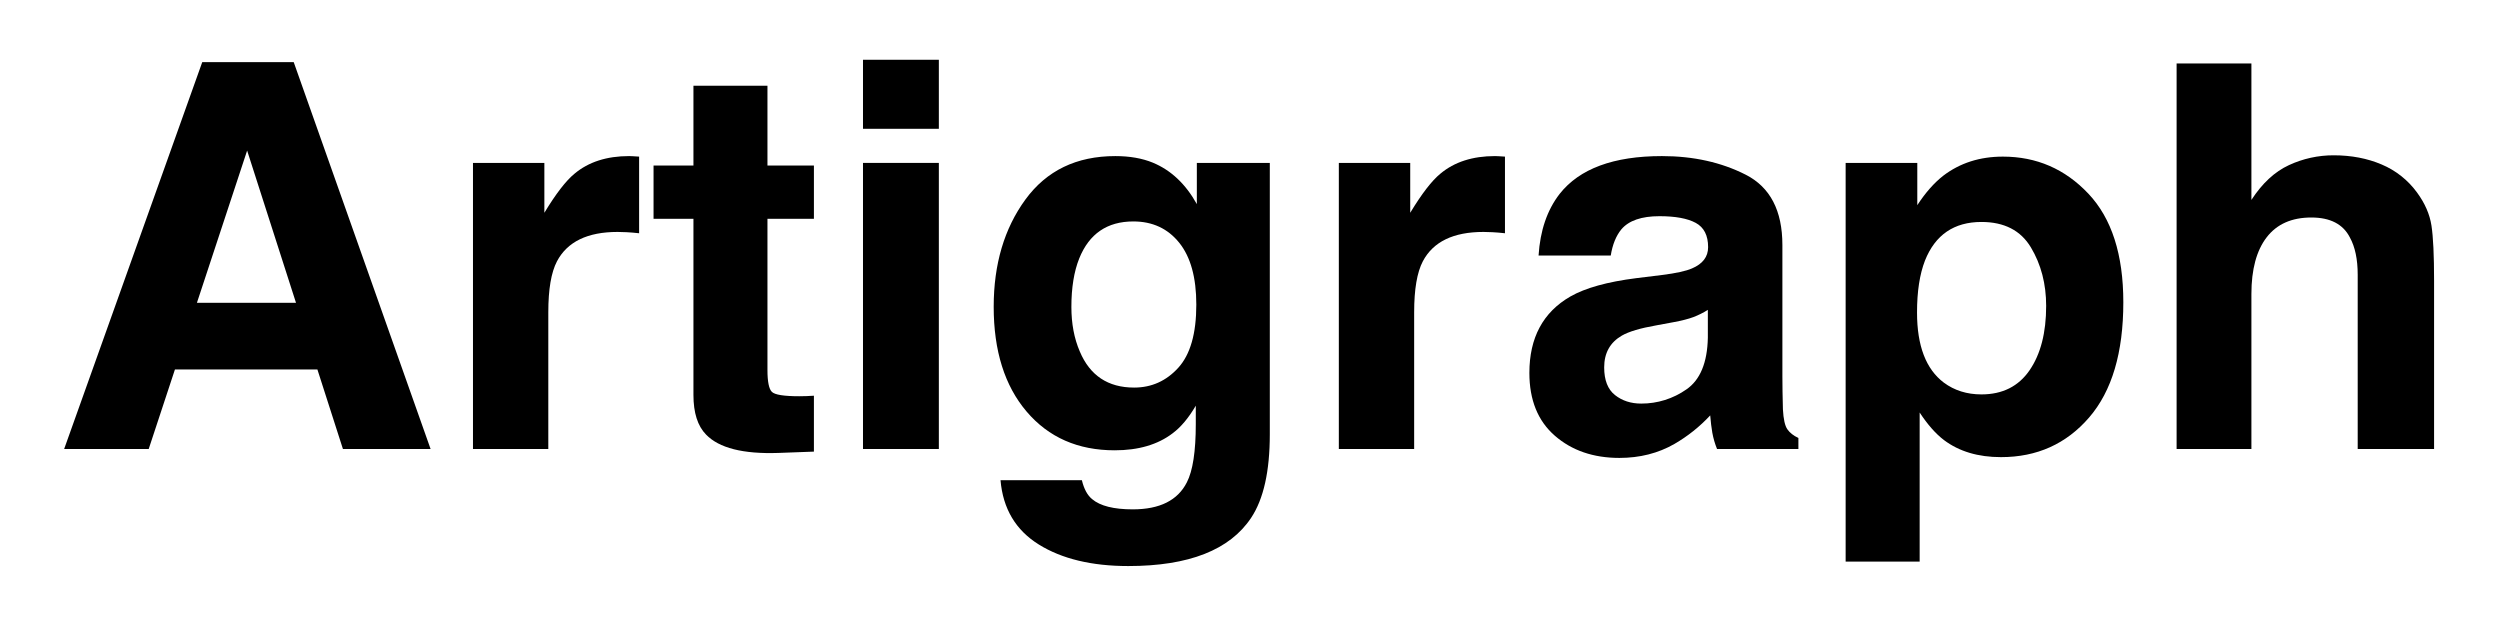
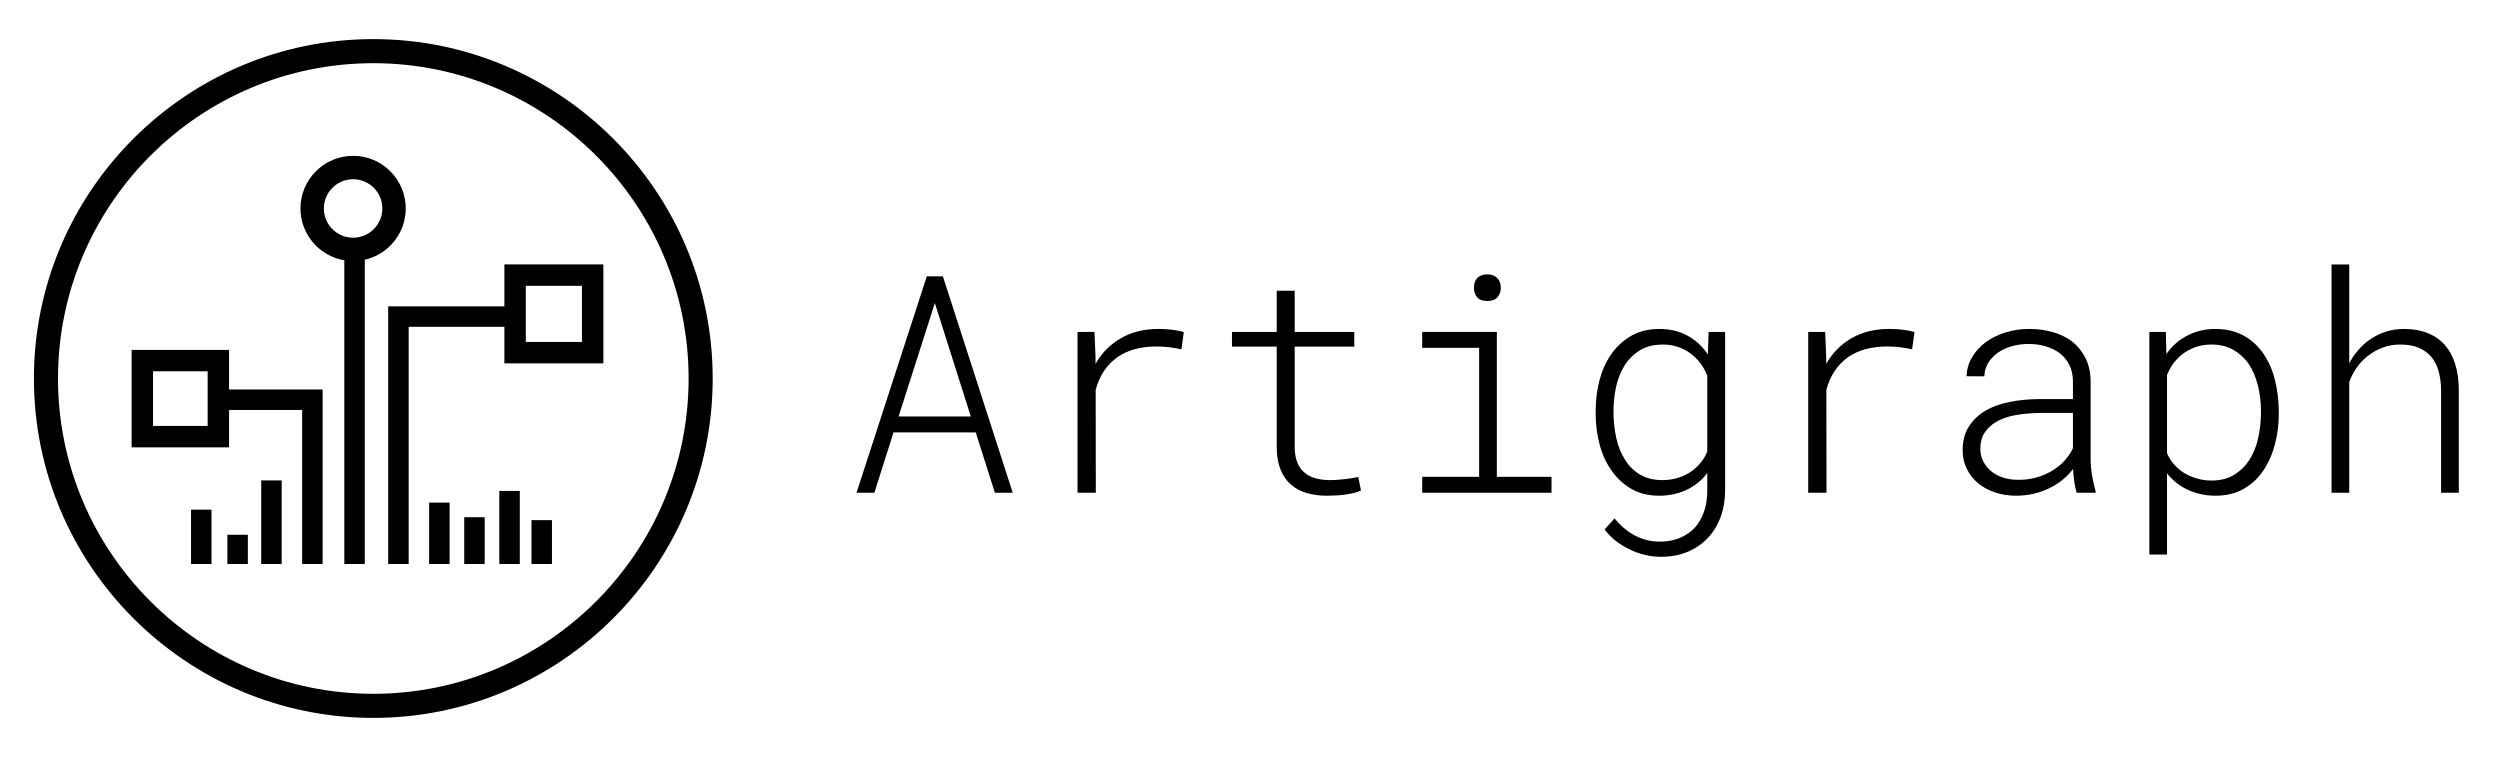
- <svg xmlns="http://www.w3.org/2000/svg" id="Layer_1" data-name="Layer 1" viewBox="0 0 2880 720">
-   <path d="M232.99,71.57H338.361L496.038,517.239H395.052l-29.409-91.613H201.522l-30.212,91.613H73.9Zm-6.137,277.258H340.992l-56.3-175.365Z" />
-   <path d="M728.851,179.964q1.658.156,7.408.453v88.288q-8.164-.907-14.513-1.21-6.349-.298-10.28-.302-52.007,0-69.844,33.863-9.977,19.048-9.977,58.656V517.239H544.868V187.674h82.24V245.121q19.955-32.952,34.771-45.05,24.185-20.253,62.889-20.258Q727.185,179.813,728.851,179.964Z" />
-   <path d="M752.888,252.076V190.697h45.958V98.782h85.264v91.916h53.517v61.378H884.11V426.231q0,20.26,5.14,25.247,5.138,4.989,31.445,4.988,3.926,0,8.314-.151,4.38-.148,8.617-.453v64.401l-40.818,1.512q-61.078,2.111-83.45-21.165-14.513-14.81-14.513-45.655V252.076Z" />
-   <path d="M1081.547,148.368H994.166V68.849h87.381ZM994.166,187.674h87.381V517.239H994.166Z" />
-   <path d="M1328.032,187.371q31.4,13.004,50.729,47.772V187.674h84.054V500.308q0,63.792-21.467,96.149-36.892,55.628-141.502,55.633-63.197,0-103.103-24.793-39.911-24.795-44.144-74.076h93.729q3.629,15.115,11.792,21.77,13.904,11.791,46.865,11.792,46.557,0,62.285-31.143,10.276-19.954,10.28-67.122V467.351q-12.401,21.167-26.607,31.748-25.703,19.657-66.821,19.653-63.494,0-101.44-44.597-37.948-44.594-37.946-120.79,0-73.472,36.537-123.511,36.538-50.037,103.575-50.04Q1309.611,179.813,1328.032,187.371ZM1357.379,423.661q20.777-22.826,20.777-72.716,0-46.862-19.724-71.355-19.721-24.491-52.836-24.491-45.169,0-62.327,42.632-9.036,22.677-9.033,55.935,0,28.729,9.632,51.098,17.461,41.724,62.63,41.724Q1336.602,446.488,1357.379,423.661Z" />
-   <path d="M1726.316,179.964q1.659.156,7.409.453v88.288q-8.164-.907-14.513-1.21-6.349-.298-10.28-.302-52.008,0-69.844,33.863-9.978,19.048-9.978,58.656V517.239h-86.775V187.674h82.24V245.121q19.954-32.952,34.77-45.05,24.186-20.253,62.89-20.258Q1724.651,179.813,1726.316,179.964Z" />
-   <path d="M1914.75,316.779q24.058-3.019,34.416-7.559,18.582-7.859,18.581-24.491,0-20.253-14.254-27.968-14.25-7.71-41.833-7.71-30.954,0-43.827,15.118-9.198,11.19-12.26,30.235h-83.147q2.728-43.234,24.292-71.053,34.312-43.54,117.824-43.539,54.353,0,96.564,21.468,42.207,21.471,42.207,81.031v151.176q0,15.725.604,38.097.908,16.936,5.141,22.979,4.23,6.052,12.699,9.978v12.699h-93.729a95.64,95.64,0,0,1-5.442-18.746q-1.517-8.765-2.419-19.955a177.914,177.914,0,0,1-41.361,32.956q-27.978,16.023-63.258,16.025-45.013,0-74.356-25.549-29.351-25.547-29.347-72.414,0-60.772,47.211-87.985,25.893-14.81,76.15-21.164Zm52.69,40.212a95.345,95.345,0,0,1-16.706,8.315q-8.432,3.175-23.139,5.895l-19.615,3.629q-27.58,4.84-39.608,11.792-20.359,11.792-20.357,36.585,0,22.075,12.434,31.898,12.43,9.83,30.24,9.827a90.059,90.059,0,0,0,52.038-16.327q23.796-16.326,24.713-59.563Z" />
-   <path d="M2405.749,223.049q40.322,42.632,40.322,125.174,0,87.079-39.41,132.734Q2367.254,526.615,2305.174,526.612q-39.562,0-65.733-19.652-14.301-10.886-27.997-31.748v171.737h-85.264V187.674h82.543v48.679q13.995-21.465,29.819-33.864,28.906-22.067,68.771-22.072Q2365.43,180.417,2405.749,223.049Zm-66.135,61.983q-17.567-29.324-56.966-29.328-47.351,0-65.063,44.446-9.169,23.584-9.165,59.865,0,57.45,30.826,80.729,18.325,13.605,43.383,13.606,36.353,0,55.454-27.816,19.09-27.815,19.095-74.077Q2357.179,314.361,2339.614,285.032Z" />
-   <path d="M2743.696,189.497A96.764,96.764,0,0,1,2784.49,221.877q13.542,18.468,16.554,37.983,3.012,19.516,3.014,63.698V517.239h-87.985V316.552q0-26.637-9.004-42.981-11.707-23.003-44.417-23.008-33.916,0-51.476,22.856-17.559,22.853-17.555,65.228V517.239h-86.172V73.082h86.172V230.306q18.666-28.721,43.199-40.062a121.642,121.642,0,0,1,51.632-11.338Q2718.858,178.906,2743.696,189.497Z" />
+ <svg xmlns="http://www.w3.org/2000/svg" id="Layer_1" viewBox="0 0 1023 311">
+   <defs>
+     <style>.cls-1{fill:none;}</style>
+   </defs>
+   <g>
+     <rect class="cls-1" x="62.62" y="151.942" width="22.347" height="22.349" />
+     <path class="cls-1" d="m152.755,25.859c-71.143,0-129.021,57.879-129.021,129.022s57.878,129.021,129.021,129.021,129.022-57.878,129.022-129.021S223.898,25.859,152.755,25.859Zm-66.207,204.934h-8.376v-22.242h8.376v22.242Zm14.866,0h-8.376v-11.966h8.376v11.966Zm13.852,0h-8.376v-34.207h8.376v34.207Zm16.752-63.037v63.037h-8.376v-63.037h-29.912v15.298h-39.874v-39.875h39.874v16.2h38.288v8.376Zm17.259-61.469v124.506h-8.376v-124.276c-10.17-1.717-17.948-10.563-17.948-21.215,0-11.876,9.662-21.538,21.538-21.538,11.877,0,21.539,9.662,21.539,21.538,0,10.23-7.175,18.799-16.752,20.984Zm34.701,124.506h-8.376v-25.128h8.376v25.128Zm14.359,0h-8.376v-19.145h8.376v19.145Zm14.359,0h-8.376v-29.915h8.376v29.915Zm13.162,0h-8.376v-17.949h8.376v17.949Zm21.035-82.102h-40.497v-14.957h-39.17v97.059h-8.376v-105.435h47.546v-17.164h40.497v40.497Z" />
+     <rect class="cls-1" x="215.16" y="116.957" width="22.971" height="22.971" />
+     <path class="cls-1" d="m144.491,73.337c-6.598,0-11.966,5.368-11.966,11.966s5.368,11.967,11.966,11.967,11.967-5.369,11.967-11.967-5.369-11.966-11.967-11.966Z" />
+     <path d="m152.755,16C76.177,16,13.876,78.301,13.876,154.88s62.301,138.879,138.879,138.879,138.88-62.301,138.88-138.879S229.334,16,152.755,16Zm0,267.901c-71.143,0-129.021-57.878-129.021-129.021S81.613,25.859,152.755,25.859s129.022,57.879,129.022,129.022-57.879,129.021-129.022,129.021Z" />
+     <path d="m166.03,85.303c0-11.876-9.662-21.538-21.539-21.538-11.876,0-21.538,9.662-21.538,21.538,0,10.652,7.779,19.498,17.948,21.215v124.276h8.376v-124.506c9.577-2.185,16.752-10.754,16.752-20.984Zm-21.539,11.967c-6.598,0-11.966-5.369-11.966-11.967s5.368-11.966,11.966-11.966,11.967,5.368,11.967,11.966-5.369,11.967-11.967,11.967Z" />
+     <rect x="175.602" y="205.665" width="8.376" height="25.128" />
+     <rect x="189.961" y="211.648" width="8.376" height="19.145" />
+     <rect x="204.32" y="200.878" width="8.376" height="29.915" />
+     <rect x="217.483" y="212.844" width="8.376" height="17.949" />
+     <rect x="106.89" y="196.586" width="8.376" height="34.207" />
+     <rect x="93.038" y="218.827" width="8.376" height="11.966" />
+     <rect x="78.172" y="208.551" width="8.376" height="22.242" />
+     <path d="m93.731,159.379v-16.2h-39.874v39.875h39.874v-15.298h29.912v63.037h8.376v-71.414h-38.288Zm-8.763,14.911h-22.347v-22.349h22.347v22.349Z" />
+     <path d="m206.396,125.358h-47.546v105.435h8.376v-97.059h39.17v14.957h40.497v-40.497h-40.497v17.164Zm8.763-8.401h22.971v22.971h-22.971v-22.971Z" />
+   </g>
+   <g>
+     <polygon class="cls-1" points="367.7 170.428 397.259 170.428 382.54 124.021 367.7 170.428" />
+     <path class="cls-1" d="m691.692,144.579c-1.541-1.135-3.254-2.017-5.14-2.646-1.885-.628-3.923-.942-6.112-.942-3.852,0-7.076.842-9.67,2.525-2.595,1.683-4.663,3.822-6.203,6.416-1.541,2.554-2.645,5.413-3.315,8.576-.669,3.162-1.003,6.366-1.003,9.609v1.277c.04,3.366.435,6.721,1.186,10.066.75,3.345,1.955,6.275,3.619,8.789,1.5,2.473,3.527,4.461,6.081,5.959,2.554,1.501,5.616,2.251,9.185,2.251,2.068,0,4.045-.274,5.929-.82,1.886-.548,3.639-1.328,5.261-2.342,1.54-1.013,2.929-2.24,4.167-3.68,1.237-1.439,2.22-3.071,2.949-4.896v-30.958c-.73-1.905-1.683-3.628-2.858-5.17-1.177-1.54-2.534-2.879-4.075-4.014Z" />
+     <path class="cls-1" d="m824.707,169.88c-3.244.568-6.021,1.581-8.333,3.041-1.866,1.177-3.335,2.625-4.409,4.348-1.075,1.723-1.611,3.801-1.611,6.234,0,1.986.404,3.771,1.216,5.352.81,1.581,1.905,2.919,3.284,4.015,1.378,1.135,3.01,1.997,4.896,2.584,1.885.588,3.882.881,5.99.881,2.554.042,4.987-.252,7.299-.881,2.312-.628,4.44-1.51,6.386-2.645s3.669-2.494,5.17-4.076c1.5-1.581,2.716-3.345,3.649-5.291v-14.475h-13.259c-3.609.041-7.034.346-10.278.912Z" />
+     <path class="cls-1" d="m920.013,148.654c-1.662-2.27-3.731-4.115-6.203-5.535-2.474-1.418-5.474-2.129-9.002-2.129-2.068,0-4.024.294-5.87.881-1.845.588-3.538,1.41-5.078,2.464-1.581,1.095-2.971,2.403-4.167,3.923-1.196,1.521-2.18,3.235-2.949,5.14v32.052c.73,1.703,1.703,3.244,2.919,4.622,1.216,1.379,2.574,2.535,4.075,3.467,1.622.973,3.386,1.733,5.292,2.281,1.905.548,3.871.822,5.899.822,3.608,0,6.679-.77,9.215-2.312,2.533-1.54,4.612-3.547,6.233-6.021,1.662-2.554,2.868-5.493,3.619-8.819.75-3.324,1.146-6.69,1.186-10.096v-1.277c0-3.486-.416-6.934-1.247-10.34s-2.138-6.446-3.923-9.123Z" />
+     <path d="m379.256,113.074l-28.769,88.554h7.299l7.846-24.693h33.633l7.846,24.693h7.299l-28.586-88.554h-6.568Zm-11.556,57.354l14.84-46.407,14.718,46.407h-29.558Z" />
+     <path d="m474.319,134.604c-5.96-.04-11.152,1.207-15.571,3.741-4.42,2.534-7.906,6.051-10.461,10.552v-2.919l-.426-10.157h-6.934v65.808h7.482l-.061-42.088c.811-3.041,1.977-5.665,3.497-7.876,1.521-2.209,3.315-4.045,5.383-5.504,2.149-1.5,4.571-2.605,7.268-3.315,2.697-.709,5.585-1.064,8.667-1.064,1.784,0,3.528.102,5.231.304,1.703.204,3.385.487,5.048.852l.973-7.055c-1.258-.404-2.808-.719-4.653-.942-1.845-.223-3.66-.335-5.443-.335Z" />
+     <path d="m553.659,195.577c-.831.142-1.672.274-2.523.395-1.136.122-2.291.234-3.467.335-1.177.102-2.352.152-3.528.152-1.986,0-3.852-.223-5.596-.669s-3.264-1.196-4.561-2.251c-1.298-1.013-2.311-2.372-3.041-4.075-.73-1.703-1.116-3.832-1.155-6.386v-41.237h24.39v-6.021h-24.39v-16.847h-7.36v16.847h-18.306v6.021h18.306v41.237c.041,3.609.579,6.67,1.612,9.184,1.034,2.515,2.464,4.542,4.288,6.082,1.824,1.581,3.984,2.727,6.477,3.436s5.2,1.064,8.119,1.064c1.418,0,2.849-.041,4.287-.122,1.44-.081,2.828-.243,4.167-.486,1.054-.163,2.058-.366,3.011-.609.952-.243,1.794-.548,2.523-.912l-1.094-5.535c-.609.122-1.329.254-2.16.396Z" />
+     <path d="m608.61,123.17c1.906,0,3.304-.526,4.198-1.581.891-1.054,1.337-2.312,1.337-3.771,0-.811-.121-1.561-.365-2.251-.243-.689-.608-1.277-1.094-1.764-.447-.487-1.003-.861-1.673-1.125-.669-.263-1.47-.395-2.403-.395s-1.744.132-2.433.395c-.69.264-1.257.639-1.703,1.125-.487.527-.831,1.136-1.033,1.825-.203.69-.305,1.42-.305,2.19,0,1.459.426,2.717,1.277,3.771.852,1.055,2.251,1.581,4.197,1.581Z" />
+     <polygon points="612.503 135.82 581.971 135.82 581.971 142.328 605.265 142.328 605.265 195.12 581.971 195.12 581.971 201.628 634.886 201.628 634.886 195.12 612.503 195.12 612.503 135.82" />
+     <path d="m698.869,145.065c-.933-1.418-1.997-2.716-3.193-3.892-1.197-1.176-2.504-2.21-3.923-3.102-1.785-1.135-3.741-1.997-5.87-2.586-2.129-.587-4.389-.881-6.781-.881-4.583,0-8.526.984-11.83,2.95-3.305,1.967-6.012,4.511-8.119,7.632-2.109,3.123-3.67,6.65-4.683,10.583-1.014,3.933-1.521,8.05-1.521,12.347v1.277c0,4.298.548,8.505,1.642,12.621,1.095,4.115,2.777,7.715,5.048,10.796,2.149,3.041,4.825,5.474,8.028,7.299,3.203,1.824,6.973,2.736,11.313,2.736,2.19,0,4.308-.243,6.355-.73s3.963-1.196,5.748-2.129c1.5-.811,2.889-1.753,4.167-2.828,1.277-1.074,2.403-2.301,3.375-3.68v7.238c0,3.121-.435,5.97-1.307,8.545s-2.119,4.775-3.741,6.599c-1.703,1.825-3.761,3.243-6.173,4.257-2.412,1.013-5.18,1.521-8.301,1.521-1.988,0-3.883-.254-5.688-.761s-3.538-1.227-5.2-2.159c-1.338-.771-2.636-1.703-3.893-2.798-1.257-1.094-2.473-2.351-3.649-3.771l-4.075,4.501c1.296,1.743,2.787,3.273,4.47,4.591,1.682,1.318,3.436,2.423,5.261,3.315,2.107,1.094,4.297,1.916,6.568,2.464,2.27.547,4.501.82,6.69.82,4.054,0,7.694-.669,10.918-2.007,3.224-1.338,5.99-3.223,8.302-5.657,2.27-2.393,4.023-5.261,5.261-8.606,1.237-3.345,1.855-7.045,1.855-11.099v-64.653h-6.751l-.304,9.245Zm-.244,39.656c-.73,1.825-1.713,3.457-2.949,4.896-1.238,1.44-2.626,2.667-4.167,3.68-1.622,1.014-3.375,1.794-5.261,2.342-1.885.547-3.862.82-5.929.82-3.569,0-6.63-.75-9.185-2.251-2.554-1.499-4.582-3.486-6.081-5.959-1.663-2.514-2.869-5.444-3.619-8.789-.751-3.345-1.147-6.7-1.186-10.066v-1.277c0-3.243.335-6.447,1.003-9.609.67-3.163,1.774-6.021,3.315-8.576,1.54-2.594,3.608-4.734,6.203-6.416,2.594-1.683,5.818-2.525,9.67-2.525,2.19,0,4.228.315,6.112.942,1.886.629,3.599,1.512,5.14,2.646,1.54,1.135,2.898,2.473,4.075,4.014,1.176,1.541,2.129,3.265,2.858,5.17v30.958Z" />
+     <path d="m773.314,134.604c-5.96-.04-11.152,1.207-15.571,3.741-4.42,2.534-7.906,6.051-10.461,10.552v-2.919l-.426-10.157h-6.934v65.808h7.482l-.061-42.088c.811-3.041,1.977-5.665,3.497-7.876,1.521-2.209,3.315-4.045,5.383-5.504,2.149-1.5,4.571-2.605,7.268-3.315,2.697-.709,5.585-1.064,8.667-1.064,1.784,0,3.528.102,5.231.304,1.703.204,3.385.487,5.048.852l.973-7.055c-1.258-.404-2.808-.719-4.653-.942-1.845-.223-3.66-.335-5.443-.335Z" />
+     <path d="m856.06,194.512c-.385-2.229-.578-4.46-.578-6.69v-31.809c-.041-3.568-.72-6.691-2.038-9.366-1.318-2.676-3.091-4.927-5.322-6.751-2.271-1.744-4.926-3.062-7.967-3.954-3.041-.891-6.305-1.338-9.792-1.338s-6.761.487-9.822,1.46c-3.062.972-5.748,2.311-8.058,4.014-2.312,1.744-4.157,3.792-5.535,6.143-1.379,2.351-2.129,4.926-2.251,7.723l7.299.061c.04-2.068.578-3.923,1.611-5.565,1.034-1.642,2.362-3.031,3.984-4.167,1.662-1.134,3.568-2.007,5.718-2.615,2.149-.608,4.399-.911,6.751-.911,2.554,0,4.936.334,7.147,1.003,2.209.669,4.125,1.632,5.748,2.888,1.621,1.258,2.898,2.828,3.832,4.714.932,1.885,1.418,4.065,1.459,6.538v7.42h-14.293c-4.096.042-8.009.436-11.738,1.186-3.731.751-6.995,1.937-9.792,3.558-2.839,1.703-5.099,3.872-6.782,6.508s-2.523,5.839-2.523,9.609c0,2.839.567,5.404,1.703,7.694,1.134,2.29,2.675,4.248,4.622,5.868,1.946,1.623,4.257,2.88,6.933,3.771,2.676.892,5.535,1.338,8.576,1.338,2.433,0,4.774-.254,7.025-.761,2.251-.506,4.389-1.246,6.416-2.22,1.986-.932,3.822-2.077,5.505-3.436,1.682-1.359,3.152-2.868,4.409-4.531.081,1.703.233,3.386.456,5.048.223,1.663.557,3.223,1.004,4.683h7.784l-.061-.73c-.568-2.027-1.044-4.156-1.429-6.386Zm-7.815-11.069c-.933,1.946-2.149,3.71-3.649,5.291-1.501,1.582-3.224,2.941-5.17,4.076s-4.075,2.017-6.386,2.645c-2.312.629-4.744.923-7.299.881-2.108,0-4.106-.293-5.99-.881-1.886-.587-3.518-1.449-4.896-2.584-1.379-1.095-2.474-2.434-3.284-4.015-.812-1.581-1.216-3.365-1.216-5.352,0-2.434.536-4.511,1.611-6.234,1.074-1.723,2.544-3.172,4.409-4.348,2.312-1.46,5.089-2.473,8.333-3.041,3.243-.567,6.669-.872,10.278-.912h13.259v14.475Z" />
+     <path d="m925.547,143.848c-2.149-2.879-4.805-5.139-7.967-6.781-3.163-1.642-6.873-2.464-11.13-2.464-2.271,0-4.439.274-6.507.822-2.069.547-3.975,1.329-5.718,2.342-1.541.852-2.96,1.875-4.257,3.071s-2.454,2.545-3.467,4.045l-.243-9.063h-6.751v91.109h7.238v-33.268c.972,1.298,2.098,2.473,3.375,3.527,1.277,1.056,2.645,1.967,4.106,2.737,1.784.933,3.73,1.653,5.839,2.159,2.108.507,4.278.761,6.508.761,4.419,0,8.261-.933,11.525-2.797s5.931-4.339,7.998-7.421c2.107-3.081,3.699-6.649,4.774-10.705,1.074-4.053,1.612-8.23,1.612-12.529v-1.277c-.041-4.582-.619-8.991-1.734-13.228-1.116-4.237-2.849-7.917-5.2-11.039Zm-.365,25.545c-.041,3.406-.436,6.772-1.186,10.096-.751,3.326-1.957,6.264-3.619,8.819-1.622,2.474-3.7,4.481-6.233,6.021-2.535,1.541-5.606,2.312-9.215,2.312-2.028,0-3.994-.274-5.899-.822-1.906-.548-3.67-1.307-5.292-2.281-1.501-.932-2.858-2.088-4.075-3.467-1.216-1.378-2.19-2.919-2.919-4.622v-32.052c.769-1.905,1.753-3.619,2.949-5.14,1.196-1.52,2.586-2.827,4.167-3.923,1.54-1.054,3.233-1.875,5.078-2.464,1.845-.587,3.802-.881,5.87-.881,3.528,0,6.527.71,9.002,2.129,2.472,1.42,4.541,3.265,6.203,5.535,1.784,2.676,3.091,5.717,3.923,9.123s1.247,6.854,1.247,10.34v1.277Z" />
+     <path d="m1004.676,149.018c-.973-3.121-2.413-5.757-4.318-7.906-1.866-2.108-4.197-3.719-6.994-4.835-2.798-1.115-6.002-1.673-9.61-1.673-2.758,0-5.342.405-7.754,1.216-2.413.812-4.633,1.947-6.66,3.406-1.663,1.216-3.173,2.626-4.531,4.228-1.359,1.602-2.523,3.335-3.497,5.2v-40.446h-7.238v93.421h7.238v-45.25c.73-2.068,1.723-4.015,2.98-5.84,1.257-1.824,2.737-3.405,4.44-4.743,1.865-1.5,3.923-2.676,6.173-3.528,2.25-.852,4.632-1.277,7.146-1.277,2.879-.04,5.383.375,7.512,1.247s3.902,2.138,5.322,3.801c1.338,1.581,2.331,3.518,2.98,5.809.648,2.291.993,4.857,1.033,7.693v42.088h7.238v-42.027c0-3.932-.486-7.46-1.459-10.583Z" />
+   </g>
</svg>
